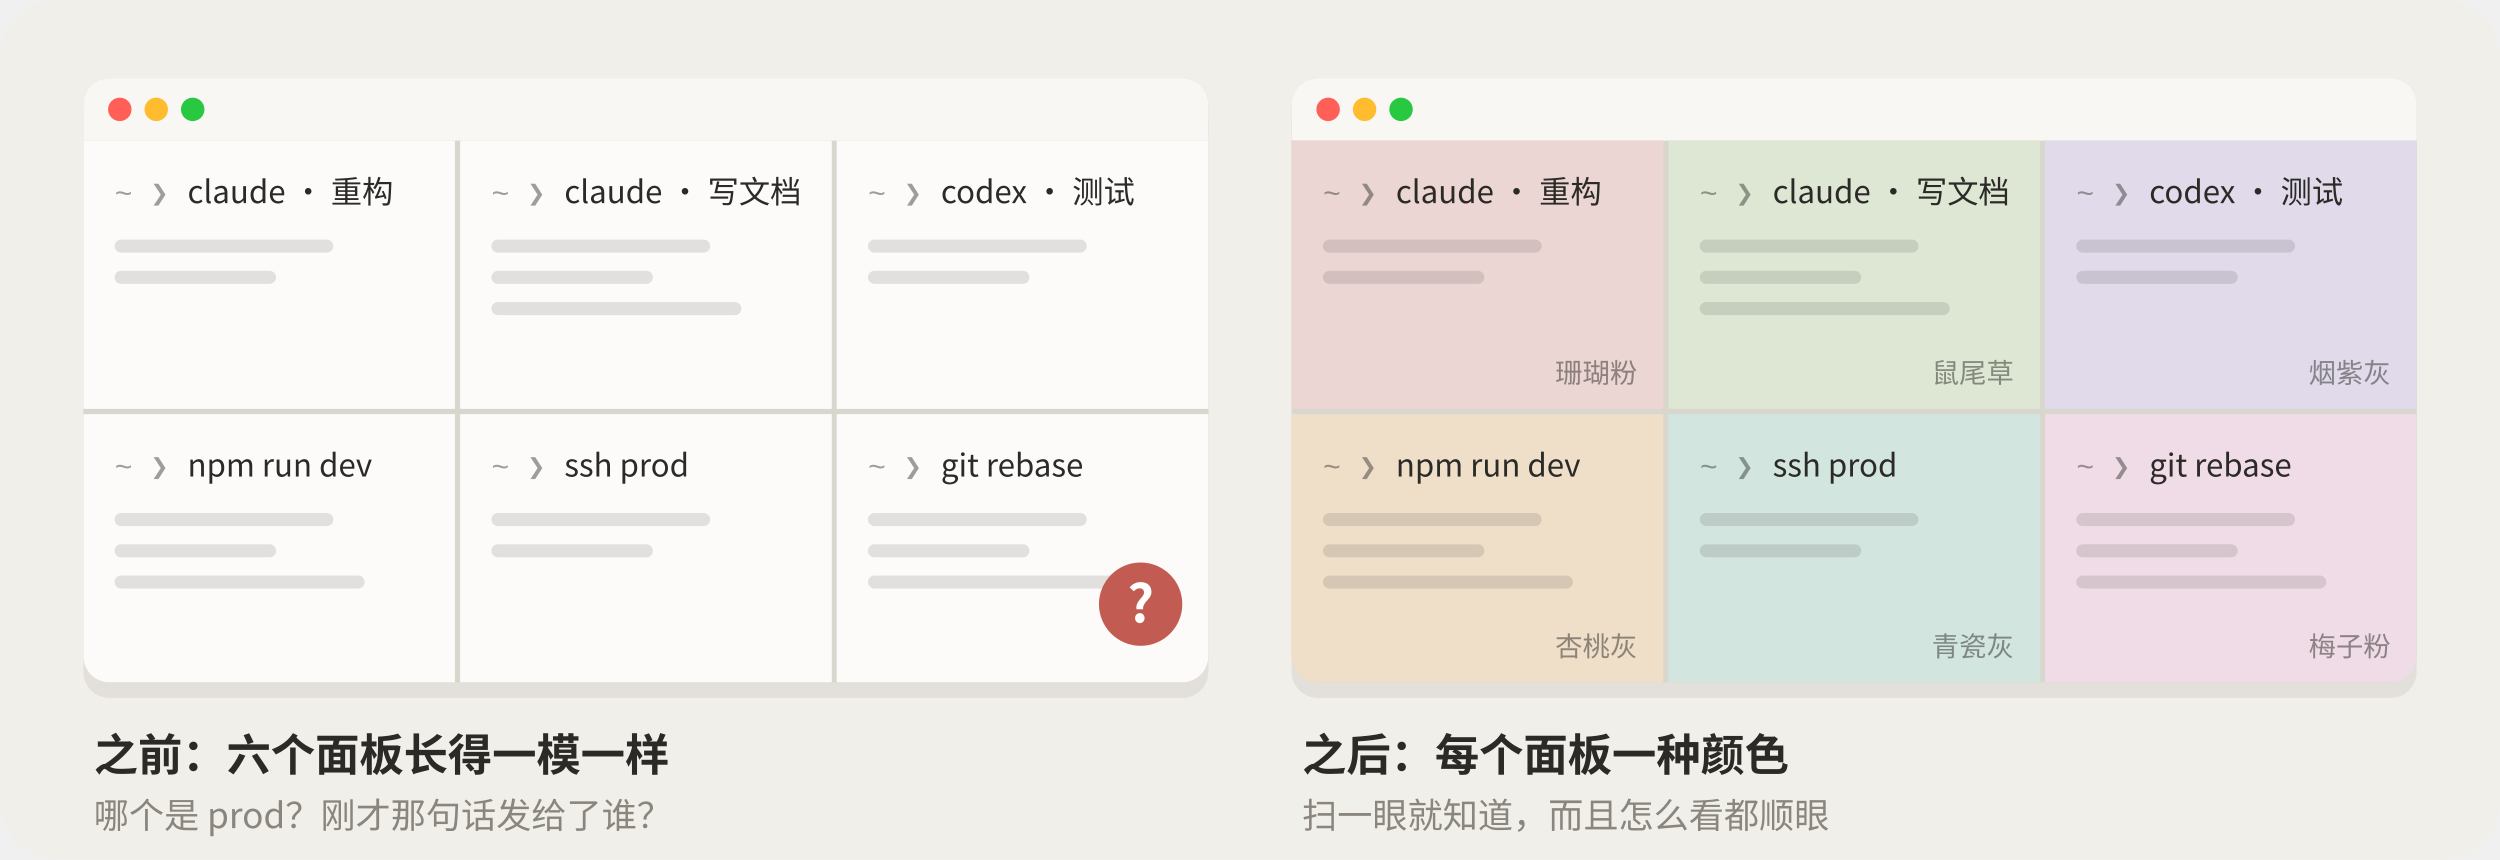
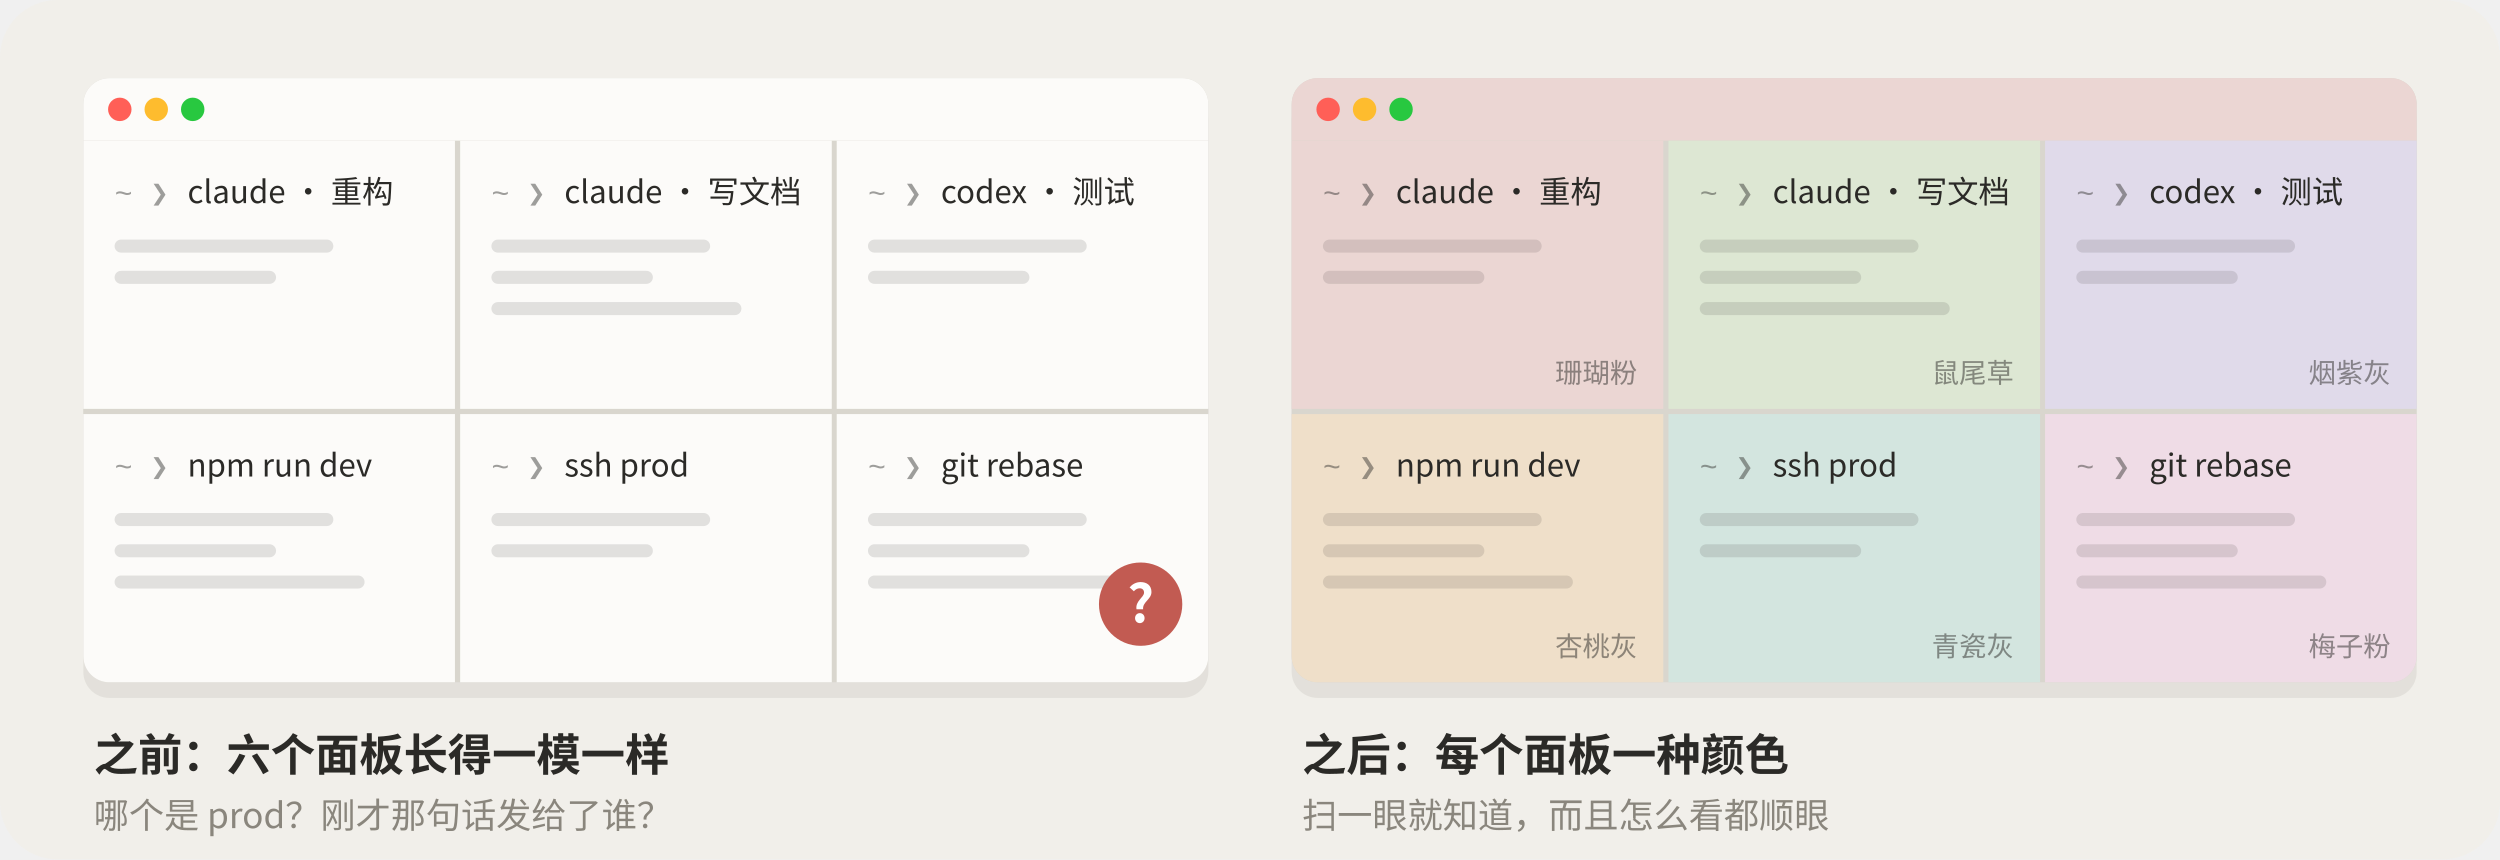
<svg xmlns="http://www.w3.org/2000/svg" viewBox="0 0 960 330" width="960" height="330" role="img" aria-label="之前：所有面板同一种颜色；之后：每个面板一种颜色">
  <rect width="960" height="330" rx="22" fill="#F1EFEA" />
  <clipPath id="ba0">
    <rect x="32.0" y="30" width="432" height="232" rx="10" />
  </clipPath>
  <rect x="32.0" y="36.0" width="432.0" height="232.0" rx="10" fill="#3A3326" opacity=".08" />
  <g clip-path="url(#ba0)">
    <rect x="32.0" y="30.0" width="432.0" height="232.0" fill="#D9D6CE" />
-     <rect x="32.0" y="30.0" width="432.0" height="24.0" fill="#F8F7F4" />
+     <rect x="32.0" y="30.0" width="432.0" height="24.0" fill="#FCFBF9" />
    <circle cx="46.0" cy="42.0" r="4.5" fill="#FF5F57" />
    <circle cx="60.0" cy="42.0" r="4.5" fill="#FEBC2E" />
    <circle cx="74.0" cy="42.0" r="4.5" fill="#28C840" />
    <rect x="32.0" y="54.0" width="142.7" height="103.0" fill="#FCFBF9" />
    <text x="44.0" y="78.0" font-family="ui-monospace,'SF Mono',Menlo,Consolas,'Liberation Mono',monospace" font-size="11.5" fill="#2B2A27" opacity=".45">~ ❯</text>
    <text x="72.0" y="78.0" font-family="-apple-system,BlinkMacSystemFont,'PingFang SC','Hiragino Sans GB','Noto Sans CJK SC','Microsoft YaHei',sans-serif" font-size="12" fill="#2B2A27">claude · 重构</text>
    <rect x="44.0" y="92.0" width="84.0" height="5.0" rx="2.5" fill="#2B2A27" opacity=".13" />
    <rect x="44.0" y="104.0" width="62.0" height="5.0" rx="2.5" fill="#2B2A27" opacity=".13" />
    <rect x="176.7" y="54.0" width="142.7" height="103.0" fill="#FCFBF9" />
    <text x="188.7" y="78.0" font-family="ui-monospace,'SF Mono',Menlo,Consolas,'Liberation Mono',monospace" font-size="11.5" fill="#2B2A27" opacity=".45">~ ❯</text>
    <text x="216.7" y="78.0" font-family="-apple-system,BlinkMacSystemFont,'PingFang SC','Hiragino Sans GB','Noto Sans CJK SC','Microsoft YaHei',sans-serif" font-size="12" fill="#2B2A27">claude · 写文档</text>
    <rect x="188.7" y="92.0" width="84.0" height="5.0" rx="2.5" fill="#2B2A27" opacity=".13" />
    <rect x="188.7" y="104.0" width="62.0" height="5.0" rx="2.5" fill="#2B2A27" opacity=".13" />
    <rect x="188.7" y="116.0" width="96.0" height="5.0" rx="2.5" fill="#2B2A27" opacity=".13" />
    <rect x="321.3" y="54.0" width="142.7" height="103.0" fill="#FCFBF9" />
    <text x="333.3" y="78.0" font-family="ui-monospace,'SF Mono',Menlo,Consolas,'Liberation Mono',monospace" font-size="11.5" fill="#2B2A27" opacity=".45">~ ❯</text>
    <text x="361.3" y="78.0" font-family="-apple-system,BlinkMacSystemFont,'PingFang SC','Hiragino Sans GB','Noto Sans CJK SC','Microsoft YaHei',sans-serif" font-size="12" fill="#2B2A27">codex · 测试</text>
    <rect x="333.3" y="92.0" width="84.0" height="5.0" rx="2.5" fill="#2B2A27" opacity=".13" />
    <rect x="333.3" y="104.0" width="62.0" height="5.0" rx="2.5" fill="#2B2A27" opacity=".13" />
    <rect x="32.0" y="159.0" width="142.7" height="103.0" fill="#FCFBF9" />
    <text x="44.0" y="183.0" font-family="ui-monospace,'SF Mono',Menlo,Consolas,'Liberation Mono',monospace" font-size="11.5" fill="#2B2A27" opacity=".45">~ ❯</text>
    <text x="72.0" y="183.0" font-family="-apple-system,BlinkMacSystemFont,'PingFang SC','Hiragino Sans GB','Noto Sans CJK SC','Microsoft YaHei',sans-serif" font-size="12" fill="#2B2A27">npm run dev</text>
    <rect x="44.0" y="197.0" width="84.0" height="5.0" rx="2.5" fill="#2B2A27" opacity=".13" />
    <rect x="44.0" y="209.0" width="62.0" height="5.0" rx="2.5" fill="#2B2A27" opacity=".13" />
    <rect x="44.0" y="221.0" width="96.0" height="5.0" rx="2.5" fill="#2B2A27" opacity=".13" />
    <rect x="176.7" y="159.0" width="142.7" height="103.0" fill="#FCFBF9" />
    <text x="188.7" y="183.0" font-family="ui-monospace,'SF Mono',Menlo,Consolas,'Liberation Mono',monospace" font-size="11.5" fill="#2B2A27" opacity=".45">~ ❯</text>
    <text x="216.7" y="183.0" font-family="-apple-system,BlinkMacSystemFont,'PingFang SC','Hiragino Sans GB','Noto Sans CJK SC','Microsoft YaHei',sans-serif" font-size="12" fill="#2B2A27">ssh prod</text>
    <rect x="188.7" y="197.0" width="84.0" height="5.0" rx="2.5" fill="#2B2A27" opacity=".13" />
    <rect x="188.7" y="209.0" width="62.0" height="5.0" rx="2.5" fill="#2B2A27" opacity=".13" />
    <rect x="321.3" y="159.0" width="142.7" height="103.0" fill="#FCFBF9" />
    <text x="333.3" y="183.0" font-family="ui-monospace,'SF Mono',Menlo,Consolas,'Liberation Mono',monospace" font-size="11.5" fill="#2B2A27" opacity=".45">~ ❯</text>
    <text x="361.3" y="183.0" font-family="-apple-system,BlinkMacSystemFont,'PingFang SC','Hiragino Sans GB','Noto Sans CJK SC','Microsoft YaHei',sans-serif" font-size="12" fill="#2B2A27">git rebase</text>
    <rect x="333.3" y="197.0" width="84.0" height="5.0" rx="2.5" fill="#2B2A27" opacity=".13" />
    <rect x="333.3" y="209.0" width="62.0" height="5.0" rx="2.5" fill="#2B2A27" opacity=".13" />
    <rect x="333.3" y="221.0" width="96.0" height="5.0" rx="2.5" fill="#2B2A27" opacity=".13" />
  </g>
  <circle cx="438.0" cy="232.0" r="16" fill="#C25B52" />
  <text x="438.0" y="239.0" text-anchor="middle" font-family="-apple-system,BlinkMacSystemFont,'PingFang SC','Hiragino Sans GB','Noto Sans CJK SC','Microsoft YaHei',sans-serif" font-size="20" font-weight="700" fill="#fff">?</text>
  <text x="36.0" y="296.0" font-family="-apple-system,BlinkMacSystemFont,'PingFang SC','Hiragino Sans GB','Noto Sans CJK SC','Microsoft YaHei',sans-serif" font-size="17" font-weight="700" fill="#2B2A27">之前：六个面板长得一模一样</text>
  <text x="36.0" y="318.0" font-family="-apple-system,BlinkMacSystemFont,'PingFang SC','Hiragino Sans GB','Noto Sans CJK SC','Microsoft YaHei',sans-serif" font-size="13.5" fill="#8A867D">哪个是 prod？刚才那句话发给了谁？</text>
  <clipPath id="ba1">
    <rect x="496.0" y="30" width="432" height="232" rx="10" />
  </clipPath>
  <rect x="496.0" y="36.0" width="432.0" height="232.0" rx="10" fill="#3A3326" opacity=".08" />
  <g clip-path="url(#ba1)">
    <rect x="496.0" y="30.0" width="432.0" height="232.0" fill="#D9D6CE" />
-     <rect x="496.0" y="30.0" width="432.0" height="24.0" fill="#F8F7F4" />
+     <rect x="496.0" y="30.0" width="432.0" height="24.0" fill="#EBD6D3" />
    <circle cx="510.0" cy="42.0" r="4.5" fill="#FF5F57" />
    <circle cx="524.0" cy="42.0" r="4.5" fill="#FEBC2E" />
    <circle cx="538.0" cy="42.0" r="4.5" fill="#28C840" />
    <rect x="496.0" y="54.0" width="142.7" height="103.0" fill="#EBD6D3" />
    <text x="508.0" y="78.0" font-family="ui-monospace,'SF Mono',Menlo,Consolas,'Liberation Mono',monospace" font-size="11.5" fill="#2B2A27" opacity=".45">~ ❯</text>
    <text x="536.0" y="78.0" font-family="-apple-system,BlinkMacSystemFont,'PingFang SC','Hiragino Sans GB','Noto Sans CJK SC','Microsoft YaHei',sans-serif" font-size="12" fill="#2B2A27">claude · 重构</text>
    <rect x="508.0" y="92.0" width="84.0" height="5.0" rx="2.5" fill="#2B2A27" opacity=".13" />
    <rect x="508.0" y="104.0" width="62.0" height="5.0" rx="2.5" fill="#2B2A27" opacity=".13" />
    <text x="628.7" y="147.0" text-anchor="end" font-family="-apple-system,BlinkMacSystemFont,'PingFang SC','Hiragino Sans GB','Noto Sans CJK SC','Microsoft YaHei',sans-serif" font-size="10.5" fill="#2B2A27" opacity=".5">珊瑚粉</text>
    <rect x="640.7" y="54.0" width="142.7" height="103.0" fill="#DDE7D3" />
    <text x="652.7" y="78.0" font-family="ui-monospace,'SF Mono',Menlo,Consolas,'Liberation Mono',monospace" font-size="11.5" fill="#2B2A27" opacity=".45">~ ❯</text>
    <text x="680.7" y="78.0" font-family="-apple-system,BlinkMacSystemFont,'PingFang SC','Hiragino Sans GB','Noto Sans CJK SC','Microsoft YaHei',sans-serif" font-size="12" fill="#2B2A27">claude · 写文档</text>
    <rect x="652.7" y="92.0" width="84.0" height="5.0" rx="2.5" fill="#2B2A27" opacity=".13" />
    <rect x="652.7" y="104.0" width="62.0" height="5.0" rx="2.5" fill="#2B2A27" opacity=".13" />
    <rect x="652.7" y="116.0" width="96.0" height="5.0" rx="2.5" fill="#2B2A27" opacity=".13" />
    <text x="773.3" y="147.0" text-anchor="end" font-family="-apple-system,BlinkMacSystemFont,'PingFang SC','Hiragino Sans GB','Noto Sans CJK SC','Microsoft YaHei',sans-serif" font-size="10.5" fill="#2B2A27" opacity=".5">鼠尾草</text>
    <rect x="785.3" y="54.0" width="142.7" height="103.0" fill="#E0DAEA" />
    <text x="797.3" y="78.0" font-family="ui-monospace,'SF Mono',Menlo,Consolas,'Liberation Mono',monospace" font-size="11.5" fill="#2B2A27" opacity=".45">~ ❯</text>
    <text x="825.3" y="78.0" font-family="-apple-system,BlinkMacSystemFont,'PingFang SC','Hiragino Sans GB','Noto Sans CJK SC','Microsoft YaHei',sans-serif" font-size="12" fill="#2B2A27">codex · 测试</text>
    <rect x="797.3" y="92.0" width="84.0" height="5.0" rx="2.5" fill="#2B2A27" opacity=".13" />
    <rect x="797.3" y="104.0" width="62.0" height="5.0" rx="2.5" fill="#2B2A27" opacity=".13" />
    <text x="918.0" y="147.0" text-anchor="end" font-family="-apple-system,BlinkMacSystemFont,'PingFang SC','Hiragino Sans GB','Noto Sans CJK SC','Microsoft YaHei',sans-serif" font-size="10.5" fill="#2B2A27" opacity=".5">烟紫灰</text>
    <rect x="496.0" y="159.0" width="142.7" height="103.0" fill="#EFDFC9" />
    <text x="508.0" y="183.0" font-family="ui-monospace,'SF Mono',Menlo,Consolas,'Liberation Mono',monospace" font-size="11.5" fill="#2B2A27" opacity=".45">~ ❯</text>
    <text x="536.0" y="183.0" font-family="-apple-system,BlinkMacSystemFont,'PingFang SC','Hiragino Sans GB','Noto Sans CJK SC','Microsoft YaHei',sans-serif" font-size="12" fill="#2B2A27">npm run dev</text>
    <rect x="508.0" y="197.0" width="84.0" height="5.0" rx="2.5" fill="#2B2A27" opacity=".13" />
    <rect x="508.0" y="209.0" width="62.0" height="5.0" rx="2.5" fill="#2B2A27" opacity=".13" />
    <rect x="508.0" y="221.0" width="96.0" height="5.0" rx="2.5" fill="#2B2A27" opacity=".13" />
    <text x="628.7" y="252.0" text-anchor="end" font-family="-apple-system,BlinkMacSystemFont,'PingFang SC','Hiragino Sans GB','Noto Sans CJK SC','Microsoft YaHei',sans-serif" font-size="10.5" fill="#2B2A27" opacity=".5">杏桃灰</text>
    <rect x="640.7" y="159.0" width="142.7" height="103.0" fill="#D3E5DF" />
    <text x="652.7" y="183.0" font-family="ui-monospace,'SF Mono',Menlo,Consolas,'Liberation Mono',monospace" font-size="11.5" fill="#2B2A27" opacity=".45">~ ❯</text>
    <text x="680.7" y="183.0" font-family="-apple-system,BlinkMacSystemFont,'PingFang SC','Hiragino Sans GB','Noto Sans CJK SC','Microsoft YaHei',sans-serif" font-size="12" fill="#2B2A27">ssh prod</text>
    <rect x="652.7" y="197.0" width="84.0" height="5.0" rx="2.5" fill="#2B2A27" opacity=".13" />
    <rect x="652.7" y="209.0" width="62.0" height="5.0" rx="2.5" fill="#2B2A27" opacity=".13" />
    <text x="773.3" y="252.0" text-anchor="end" font-family="-apple-system,BlinkMacSystemFont,'PingFang SC','Hiragino Sans GB','Noto Sans CJK SC','Microsoft YaHei',sans-serif" font-size="10.5" fill="#2B2A27" opacity=".5">青瓷灰</text>
    <rect x="785.3" y="159.0" width="142.7" height="103.0" fill="#EFDCE6" />
    <text x="797.3" y="183.0" font-family="ui-monospace,'SF Mono',Menlo,Consolas,'Liberation Mono',monospace" font-size="11.5" fill="#2B2A27" opacity=".45">~ ❯</text>
    <text x="825.3" y="183.0" font-family="-apple-system,BlinkMacSystemFont,'PingFang SC','Hiragino Sans GB','Noto Sans CJK SC','Microsoft YaHei',sans-serif" font-size="12" fill="#2B2A27">git rebase</text>
    <rect x="797.3" y="197.0" width="84.0" height="5.0" rx="2.5" fill="#2B2A27" opacity=".13" />
    <rect x="797.3" y="209.0" width="62.0" height="5.0" rx="2.5" fill="#2B2A27" opacity=".13" />
    <rect x="797.3" y="221.0" width="96.0" height="5.0" rx="2.5" fill="#2B2A27" opacity=".13" />
    <text x="918.0" y="252.0" text-anchor="end" font-family="-apple-system,BlinkMacSystemFont,'PingFang SC','Hiragino Sans GB','Noto Sans CJK SC','Microsoft YaHei',sans-serif" font-size="10.5" fill="#2B2A27" opacity=".5">梅子粉</text>
  </g>
  <text x="500.0" y="296.0" font-family="-apple-system,BlinkMacSystemFont,'PingFang SC','Hiragino Sans GB','Noto Sans CJK SC','Microsoft YaHei',sans-serif" font-size="17" font-weight="700" fill="#2B2A27">之后：每个面板一种颜色</text>
  <text x="500.0" y="318.0" font-family="-apple-system,BlinkMacSystemFont,'PingFang SC','Hiragino Sans GB','Noto Sans CJK SC','Microsoft YaHei',sans-serif" font-size="13.5" fill="#8A867D">扫一眼就知道，而且怎么看都顺眼</text>
</svg>
